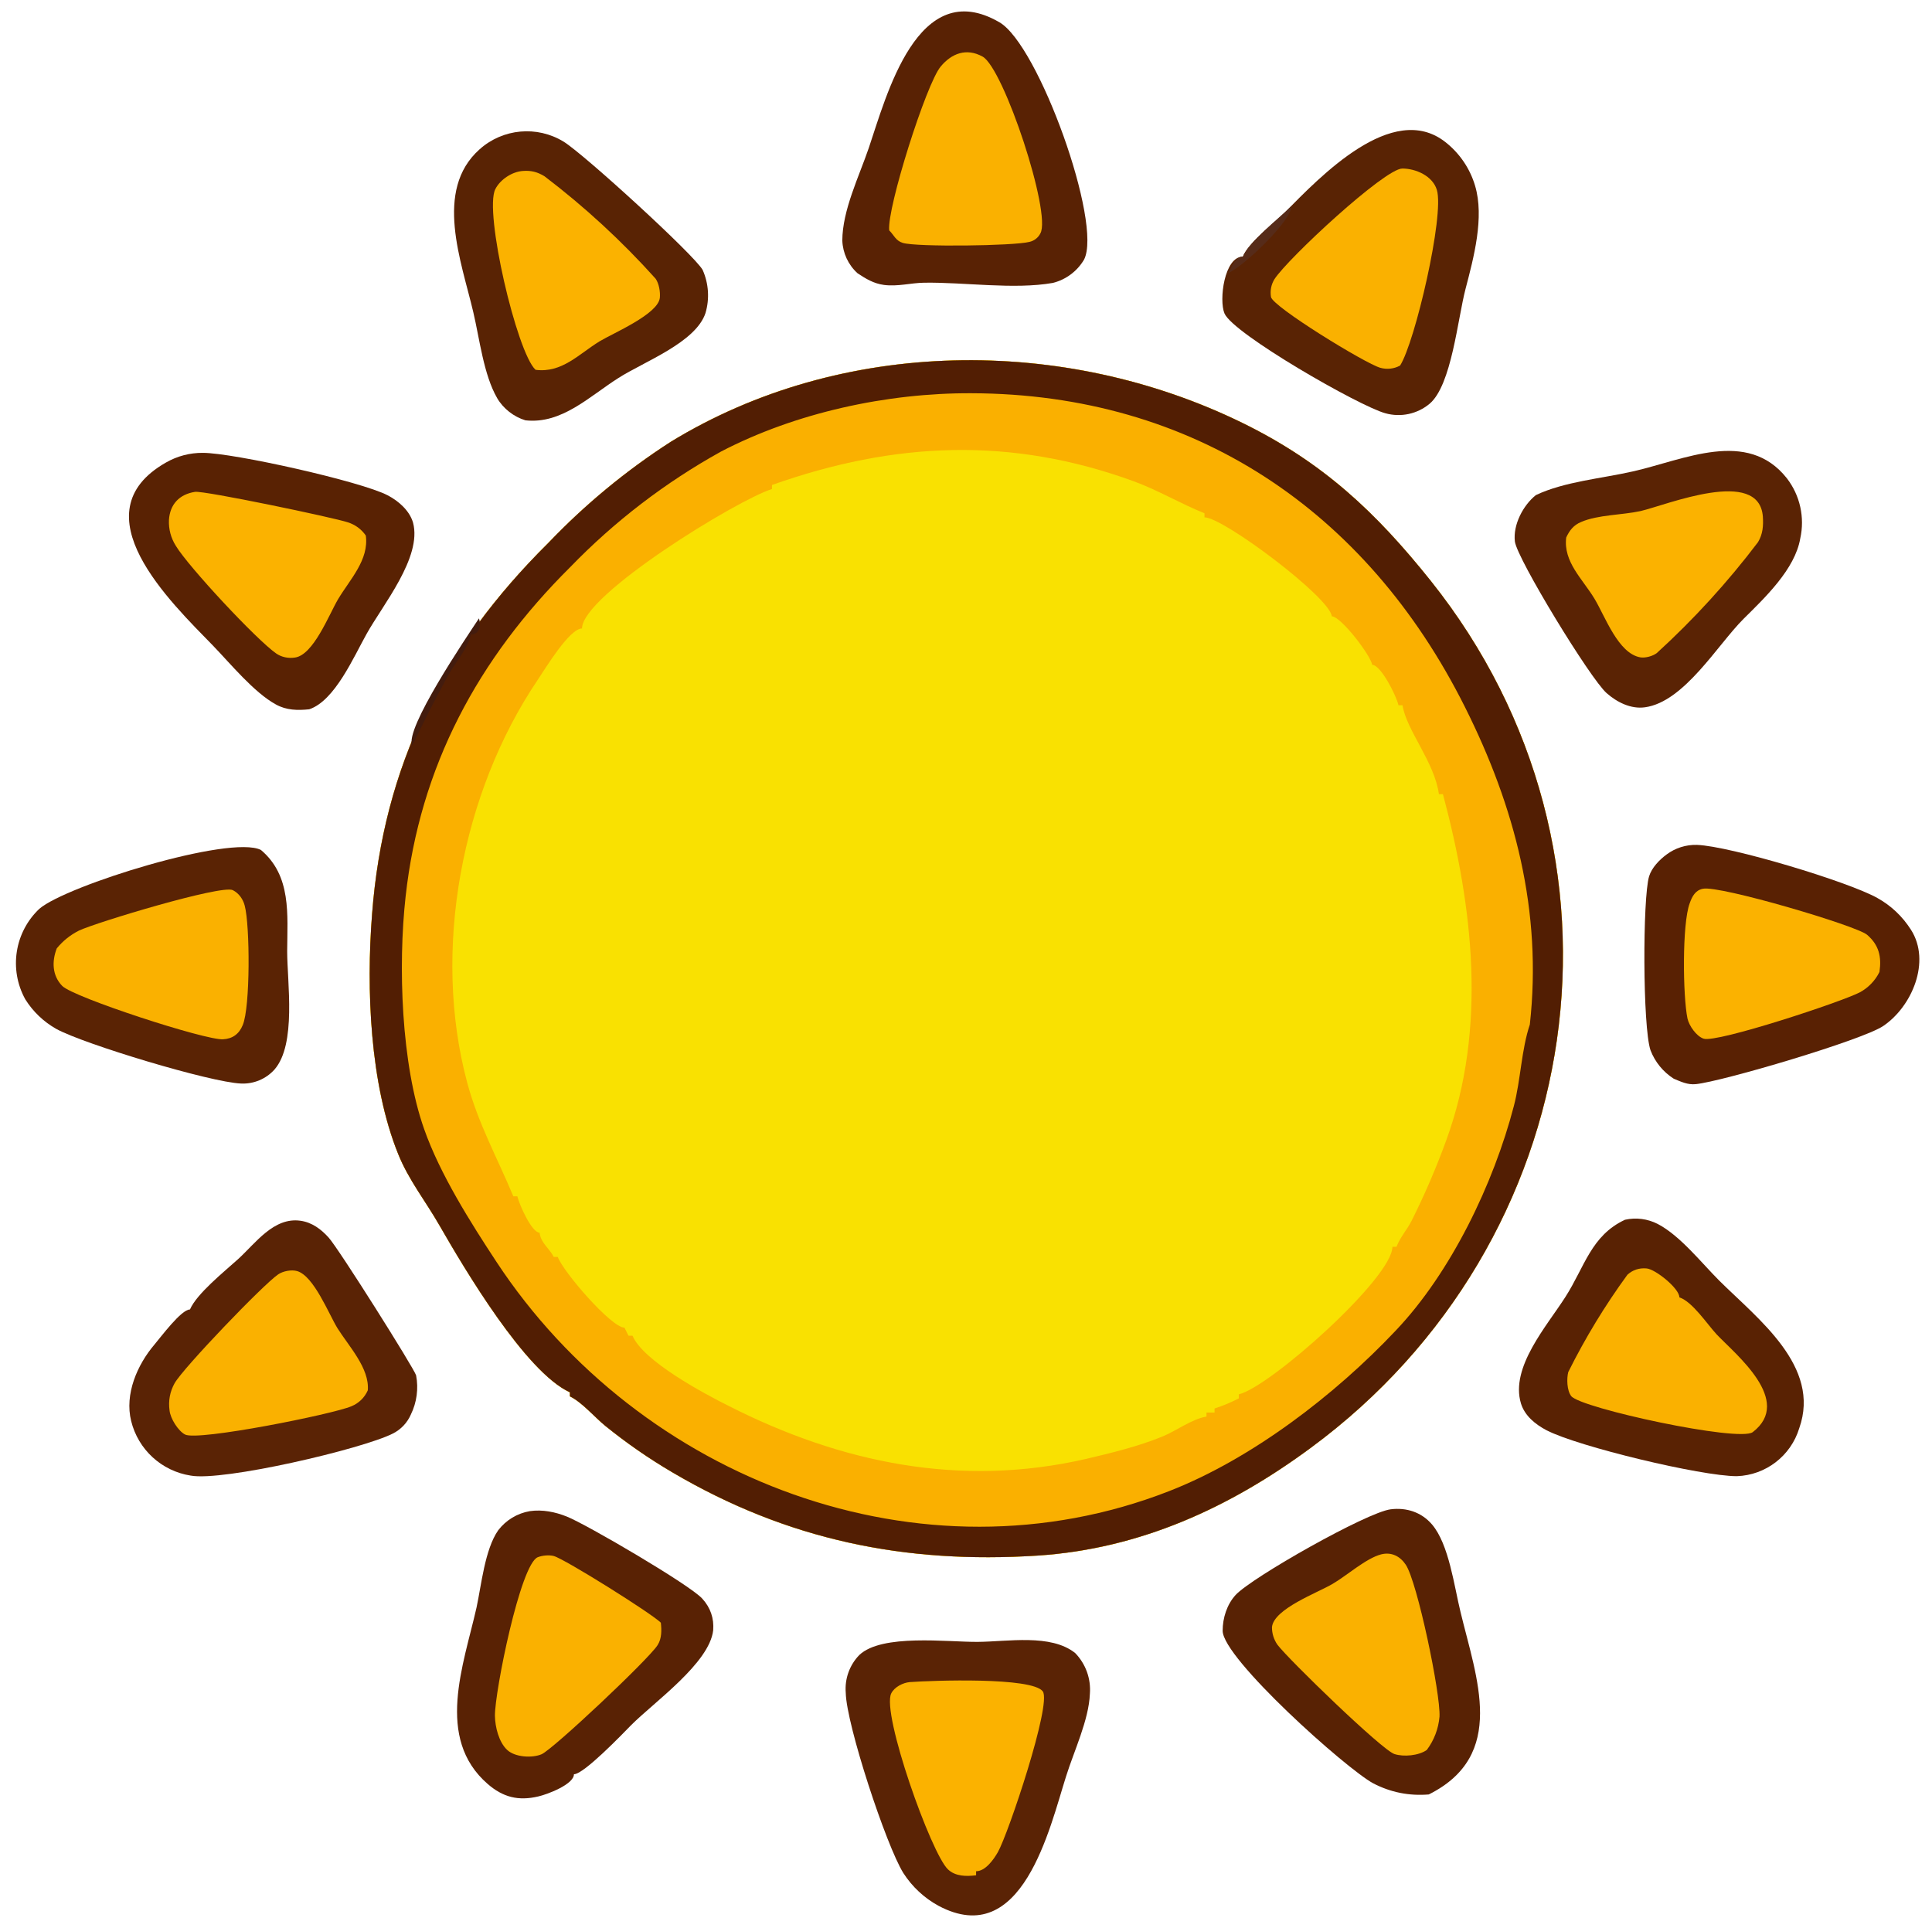
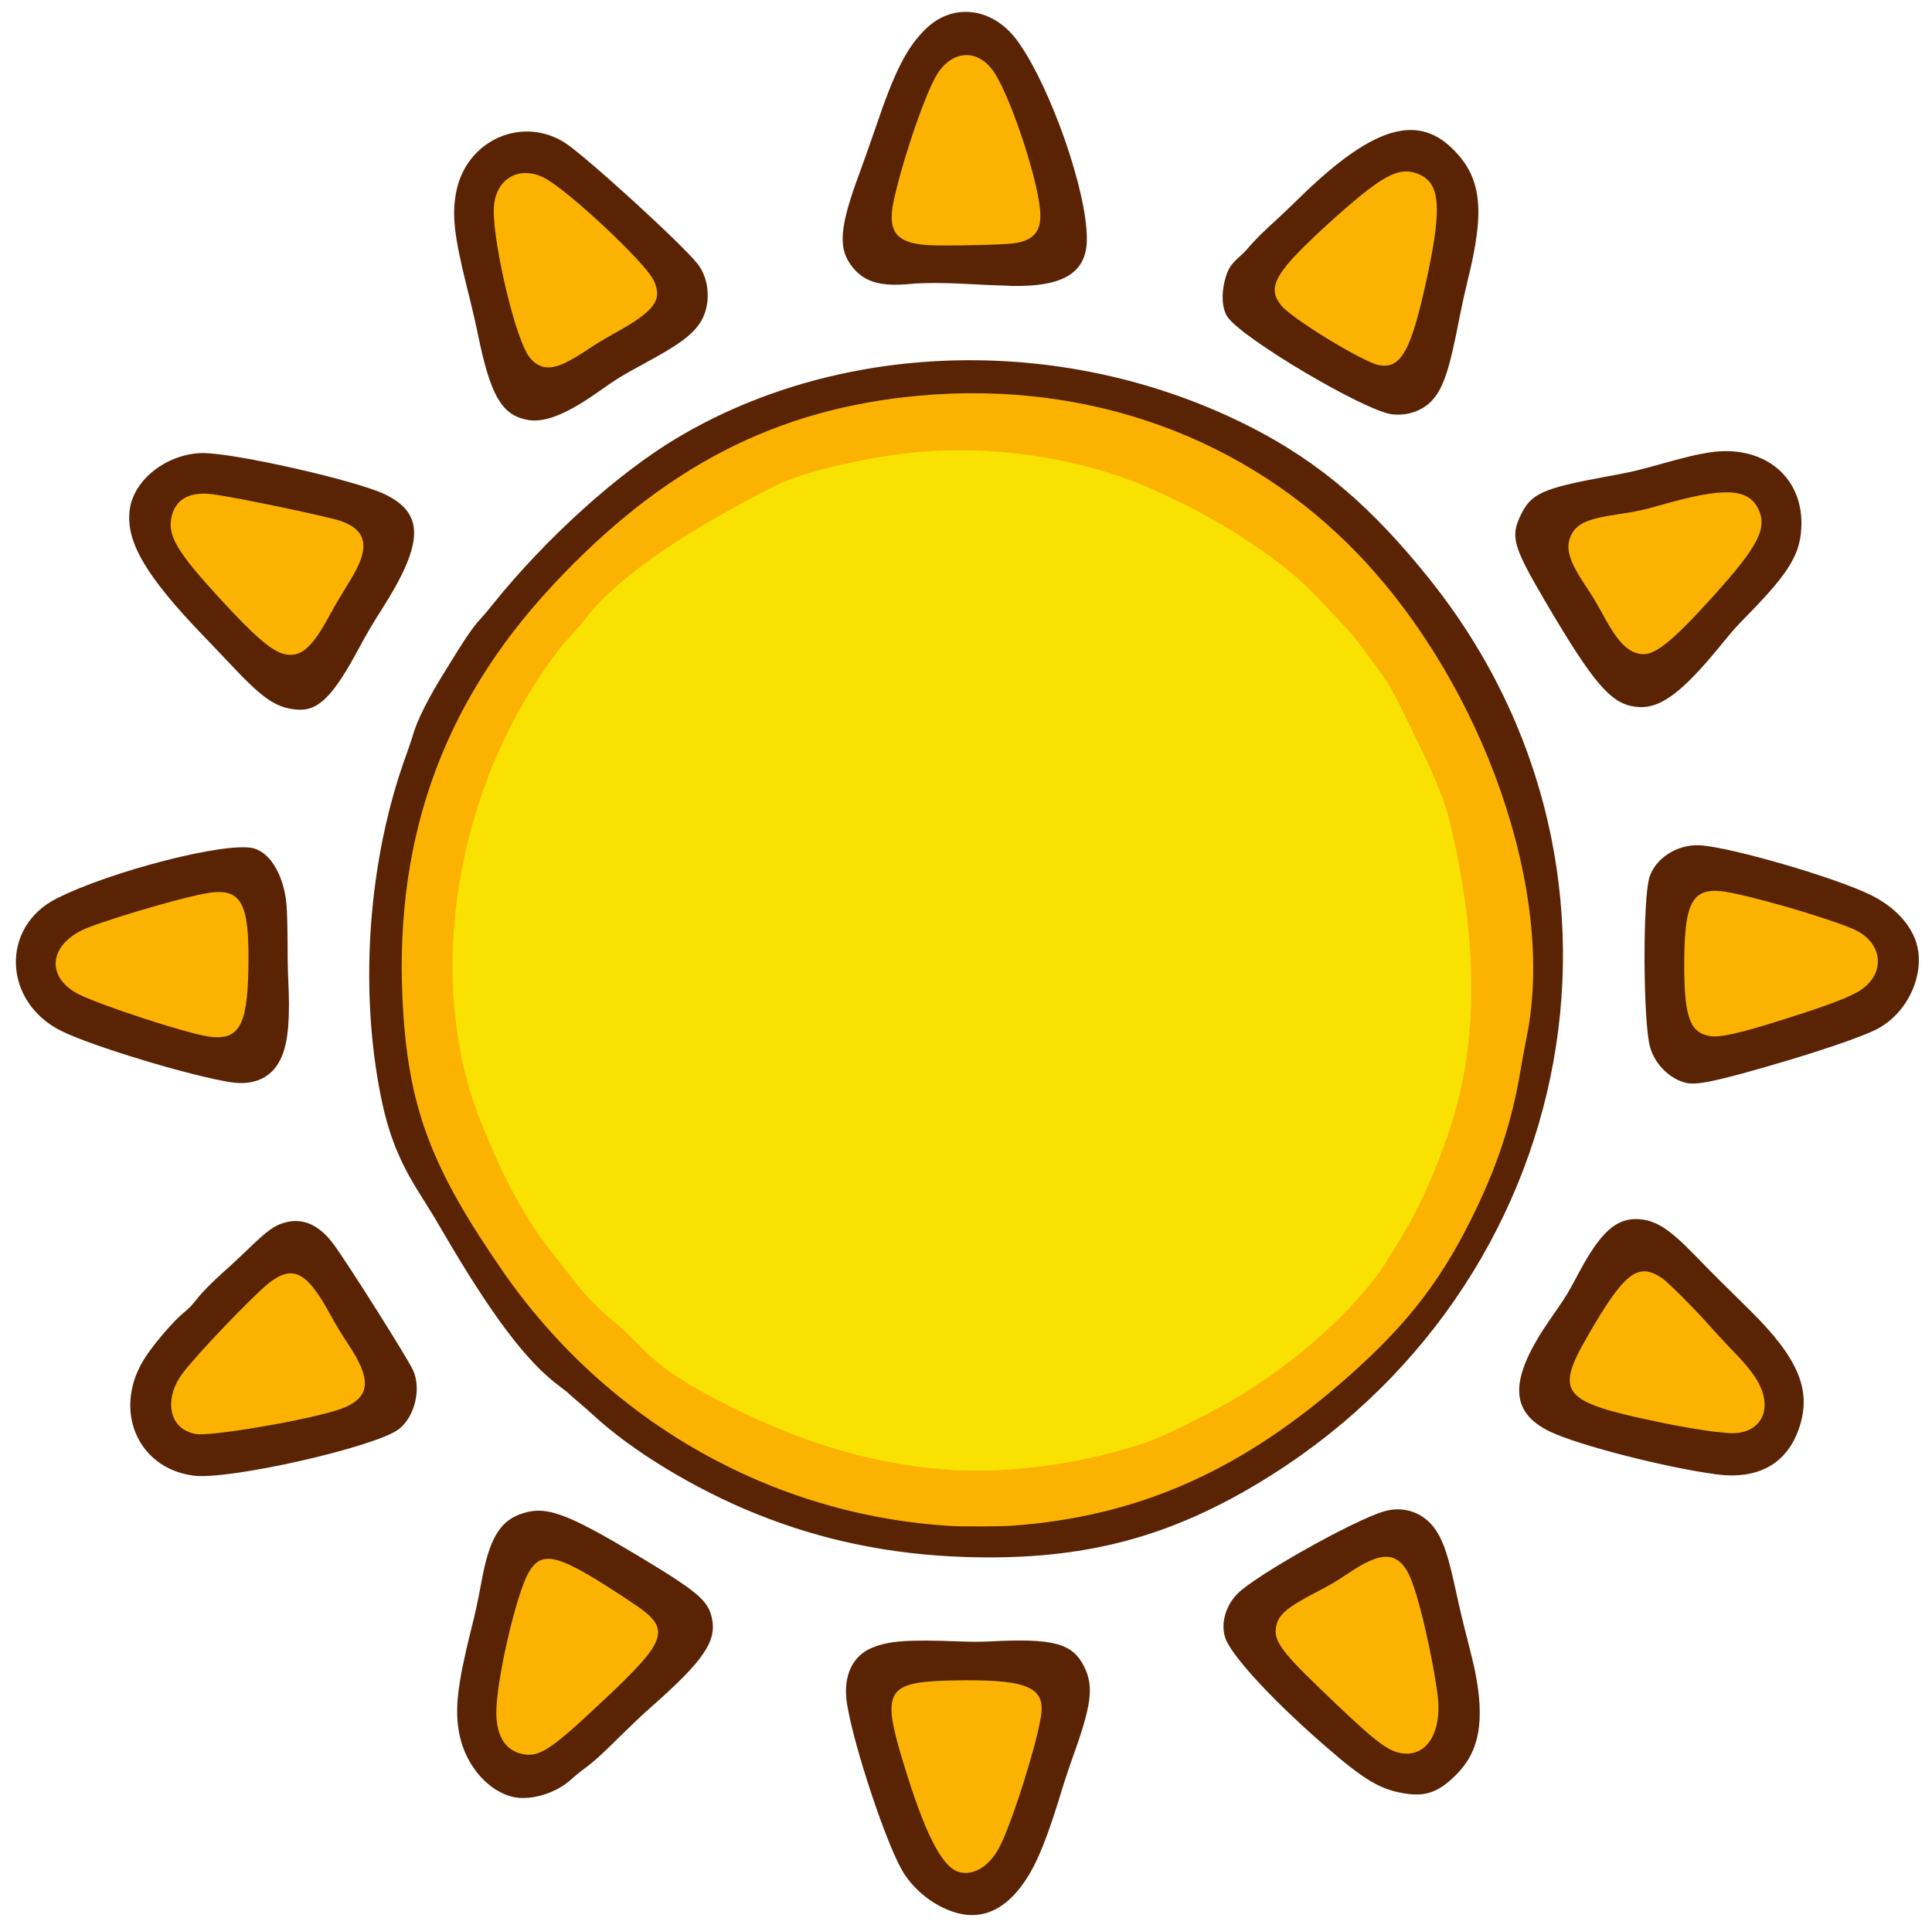
<svg xmlns="http://www.w3.org/2000/svg" viewBox="0 0 956 954" width="956" height="954">
-   <path fill="#f9e101" d="M282 689c-22-10-52.3-61.3-64.6-82.7-6.8-11.9-15.3-22.5-20.4-35.3-14-34.7-15.8-81.6-12.9-118.5 5.6-73.8 35-132.1 87.2-183.8a333 333 0 0 1 60.5-50c84.6-51.8 194.6-52.6 282.8-9.5 39.9 19.5 66.2 44.2 93.5 78.4 107.7 135.1 78.2 327.4-59.4 428.8-40.3 29.8-84.8 50.1-135.3 53.4-65.6 4.2-123.8-7.7-180.7-41.2a269 269 0 0 1-33.2-23c-5.4-4.4-11.4-11.6-17.5-14.6z" />
-   <path fill="#fab000" d="M282 689c-22-10-52.3-61.3-64.6-82.7-6.8-11.9-15.3-22.5-20.4-35.3-14-34.7-15.8-81.6-12.9-118.5 5.6-73.8 35-132.1 87.2-183.8a333 333 0 0 1 60.5-50c84.6-51.8 194.6-52.6 282.8-9.5 39.9 19.5 66.2 44.2 93.5 78.4 107.7 135.1 78.2 327.4-59.4 428.8-40.3 29.8-84.8 50.1-135.3 53.4-65.6 4.2-123.8-7.7-180.7-41.2a269 269 0 0 1-33.2-23c-5.4-4.4-11.4-11.6-17.5-14.6zm314-433v-2c-11.9-4.8-22.7-11.3-34.9-15.8C500.3 216 442.7 218.5 382 240v2c-17.1 5.3-94 52.4-94 69-6.2 0-18 19.6-21.9 25.4-37.7 55.8-52.5 134-34.9 199.4C236.6 556 246.1 573 254 592h2c.9 4 7.1 18 11 18 .6 5.2 4.8 7.6 7 12h2c2.6 7.3 26.5 35 33 35l2 4h2c5.2 12.5 35.3 28.6 47.5 34.7 55.7 28.3 114.8 40.5 176.7 26.3 12.4-2.9 25.9-6.2 37.7-11 7-2.8 14.8-8.8 22.1-10v-2h4v-2q6.2-2 12-5v-2c15.5-3.7 76-57.6 76-73h2c2.1-5.2 5.1-8.2 7.5-12.9a374 374 0 0 0 17.1-39.7C735.9 509 728.9 448.7 714 393h-2c-2.1-15.8-16.1-31.7-18-44h-2c-.9-4.4-8.7-20-13-20-.8-4.8-15.5-24-20-24-.8-9.3-53.7-49-63-49" />
-   <path fill="#521e03" d="M282 689c-22-10-52.3-61.3-64.6-82.7-6.8-11.9-15.3-22.5-20.4-35.3-14-34.7-15.8-81.6-12.9-118.5 5.6-73.8 35-132.1 87.2-183.8a333 333 0 0 1 60.5-50c84.6-51.8 194.6-52.6 282.8-9.5 39.9 19.5 66.2 44.2 93.5 78.4 107.7 135.1 78.2 327.4-59.4 428.8-40.3 29.8-84.8 50.1-135.3 53.4-65.6 4.2-123.8-7.7-180.7-41.2a269 269 0 0 1-33.2-23c-5.4-4.4-11.4-11.6-17.5-14.6zm475-182c6.2-55.9-7.3-107.7-32.2-157.3-48.7-97.2-134.4-154.8-244.1-155.1-41.7-.2-87 9.6-124 28.9a319 319 0 0 0-74.6 57.2c-45.6 45.3-74.3 98.6-81.4 163-3.8 34.1-2.2 83 9.2 115.1 7.8 22.2 22.9 46.1 35.8 65.7 70.8 107.6 210.1 161.3 332.8 113.4 40.8-15.9 82.1-47.6 112.1-79.4 27.4-28.8 48.5-72.8 58.5-111.2 3.4-13 3.7-27.8 7.9-40.3" />
-   <path fill="#5a2305" d="M532 818a26 26 0 0 1 7.3 20.2c-.5 12.9-7.9 28.4-11.8 40.9-8.1 25.5-21.6 86.1-63.1 64a48 48 0 0 1-17.4-16.2c-8.5-13.6-28.2-73.5-28.5-89.2a24 24 0 0 1 6.7-18.7c11.2-10.6 43.5-6.4 58.5-6.5s36.2-4.1 48.3 5.5" />
-   <path fill="#592204" d="M424.3 135.2a23 23 0 0 1-7.5-16.1c0-15 8.3-31.8 13.1-45.9 8.7-25.6 24.1-85.7 64.6-62.2 19.4 11.1 51.2 99.6 41.9 117.5A25 25 0 0 1 521 140c-19.3 3.4-43.7-.4-63.7-.1-6.7.1-13.1 2-19.9 1.1-5.1-.7-8.9-3-13.1-5.8" />
-   <path fill="#592103" d="M828.2 533.8a29 29 0 0 1-11.5-14.1c-3.9-11.6-3.9-75.3-.7-86 1.3-4.3 5.1-8.2 8.6-10.8a24 24 0 0 1 15.1-4.8c16.4.6 74.7 18.1 89.3 26.3q10.2 5.7 16.6 15.7c10 15.7.5 38-13.7 47.6-10.3 7-79.7 27.5-92.8 28.8-4 .4-7.3-1.2-10.9-2.7" />
-   <path fill="#592304" d="M260 208c-5.7-1.7-11-5.8-14-11-6.7-11.6-8.7-29.4-11.8-42.5-5.8-24.9-19.7-60.3 3.1-80.6a35 35 0 0 1 41.6-3.8c10.2 6.3 64.8 56.2 68.8 63.5a31 31 0 0 1 1.4 21.3c-4.8 14.6-30.5 24.1-43 32.1-14.4 9.1-28.1 23-46.1 21" />
-   <path fill="#5a2304" d="M129.1 420.6c15.2 12.8 13.1 32 13 50.1 0 15.4 4.7 46-6.3 58.6a21 21 0 0 1-16.5 6.9c-15.2-.6-77.7-19.5-91.4-27a43 43 0 0 1-15.4-14.7 37 37 0 0 1 7-44.8c13.4-11.5 94.4-36.7 109.6-29.1" />
-   <path fill="#582204" d="M707 888q-14.6 1.2-27.5-5.5C666 875.2 605 820.6 605 807c0-6.3 2.1-13 6.4-17.7 8-8.7 64.9-40.9 76.7-42.4 7.8-1 15.3 1.4 20.5 7.5 8.4 9.8 11 30.8 14.1 43.3 7.9 32.9 23.1 70.9-15.7 90.3" />
-   <path fill="#5a2305" d="M94 648c3.4-7.9 17.2-18.9 23.8-24.9 8.6-7.8 17.6-20.9 30.9-19 5.7.8 10.2 4.2 13.9 8.3 5 5.5 42.2 64.6 43.3 68.2a31 31 0 0 1-2.6 19.4 19 19 0 0 1-8.9 9.4c-15.2 7.7-84.2 23.8-100.1 20.8a36 36 0 0 1-29.4-27c-3.3-13.3 3-27.8 11.5-37.8C79.7 661.5 89.7 648 94 648" />
-   <path fill="#592203" d="M804.1 603.6a24 24 0 0 1 16.2 2.1c11.1 5.8 21.5 19.1 30.4 28 19.1 19 50.5 42.4 39.6 73.1a33.5 33.5 0 0 1-30.9 23.7c-17.6 0-78.4-14.6-94.1-22.7-5.5-2.9-10.8-7.1-12.7-13.3-5.4-17.9 12.9-38.4 22-52.7 9.5-14.8 12.7-30.4 29.5-38.2" />
-   <path fill="#592204" d="M284 878c0 5-13.2 10-17.7 11-9.8 2.3-17.4.4-25-6.2-26.1-22.7-11.9-58.9-5.5-87.3 2.4-11.1 4.1-28.7 10.7-38.2a25 25 0 0 1 15.7-9.5c6.2-.9 12.6.4 18.3 2.7 9.8 3.9 60.9 33.8 67 40.6q6.1 6.7 5.4 15.7c-1.9 16.2-29.1 35.4-40.5 46.8-4.4 4.5-23.5 24.4-28.4 24.4" />
-   <path fill="#592304" d="M615 127c2.7-6.8 15.3-16.3 20.8-21.9C653 87.7 689 49.7 715.2 70.3a43 43 0 0 1 14.7 21.6c4.7 15.7-.7 35.7-4.7 51-3.9 14.8-6.9 47.7-17.8 56.9a24 24 0 0 1-21.9 4.7c-12.9-3.5-75.3-39.3-79.6-49.4-2.8-6.6-.1-28.1 9.1-28.1" />
-   <path fill="#5a2304" d="M760 245c14.1-6.7 32.6-8.2 47.9-11.7 25.4-5.7 56.7-21.4 76.3 3.4a36 36 0 0 1 6.6 29.8c-2.6 15.2-17.5 29.3-28.1 39.8-12.9 12.9-29.3 41-48.7 43.7-7 1-13.9-2.5-19-7-8.1-7.1-44.2-66.3-45.4-75-1-8.3 4.1-18 10.4-23" />
-   <path fill="#592203" d="M153 351c-5.7.6-11.3.5-16.5-2.4-10.8-5.9-22.4-20.1-31.1-29.1-20.9-21.5-67.2-65.6-23.3-90.6a36 36 0 0 1 18.3-4.8c15.1 0 78.2 14.1 91.4 21 5.4 2.8 10.9 7.6 12.6 13.6 4.5 17.1-15 40.6-23 55-6.3 11.2-15.7 33.1-28.4 37.3" />
-   <path fill="#fbb200" d="M483 926v2c-4.8.6-10.2.6-13.9-2.9-8.3-7.7-33-77.2-28.1-87.1 1.6-3.2 5.8-5.3 9.2-5.6 10.9-.8 60.5-2.6 65.8 4.6 4.5 6.2-17.1 70.5-22.2 79.5-2.1 3.7-6.2 9.5-10.8 9.5" />
-   <path fill="#fab100" d="M440 114c-1.2-10.9 18.4-72.8 25.5-81.1 5.4-6.5 12.7-9.3 20.7-4.9 10.5 5.8 34.2 77.6 28.6 87.5a8 8 0 0 1-5.4 4.2c-7.8 2-55.8 2.6-62.7.5-3.5-1.1-4.3-3.8-6.7-6.2" />
-   <path fill="#fbb200" d="M265 183c-9.3-8.6-25.6-78.4-19.9-89.4 2.4-4.8 8.4-8.7 13.7-9 4.1-.3 7.1.5 10.6 2.6a396 396 0 0 1 55 50.7c1.7 2.4 2.4 6.6 2.1 9.5-.9 8.1-23 17.4-29.8 21.5-10.3 6.3-18.6 15.8-31.7 14.1m665 298a23 23 0 0 1-9.6 10c-8.5 4.6-70.9 25.2-77.4 23-3.6-1.2-7.2-6.4-8-10-2.3-11.1-2.7-46.8 1.1-57 1.2-3.4 2.8-6.5 6.6-7.2 8.3-1.7 75.8 18.2 81.2 22.8 5.9 5.1 7.2 10.9 6.1 18.4" />
-   <path fill="#fab100" d="M692.8 180.9a13 13 0 0 1-9.8 1.1c-7.3-2-53.6-30.4-54.1-35.1q-.7-4.7 1.7-8.7c6.6-10.3 54.6-54.8 63.3-54.8 6.6 0 15 3.6 17.1 10.6 3.8 12.6-10.8 75.3-18.2 86.9M28.1 469.3q4.6-5.6 11-8.8c8.7-4.1 70.6-22.8 76.1-20 3 1.5 5.1 4.5 5.9 7.7 2.6 9.7 2.8 50.2-1 59.1q-2.7 6.6-9.7 7c-8.6.6-74-20.7-79.6-26.4-5-5.1-5.2-12.2-2.7-18.6M831 642c6.5 2.2 13.6 13.1 18.5 18.4 9.4 9.9 38 32.8 17.8 48.3-6.7 5.1-85-11.8-89.8-17.8-2.2-2.8-2.3-8.7-1.5-11.9a333 333 0 0 1 29.3-48.2q4-3.6 9.5-3.1c4.4.4 16.2 9.9 16.2 14.3m-649 46a15 15 0 0 1-8.1 7.9c-9 3.9-75.8 17.3-82.3 14-3.5-1.8-7.3-8-7.7-11.9q-1-7.2 2.5-13.5c4.3-7.6 43.9-48.9 51.3-53.9 2.4-1.6 6.5-2.4 9.3-1.6 8.3 2.4 15.6 21.1 20 28.3 5.6 8.9 15.9 19.8 15 30.7m524 178c-4 2.8-11.4 3.5-16 2-6.1-1.9-52.4-46.8-57.9-54.1a15 15 0 0 1-2.7-8.7c.9-9.1 22.8-17.1 30-21.4 6.9-4 16.6-12.7 24-14.6 5.1-1.3 9.4.9 12.2 5.1 5.7 8.5 17.3 63.9 16.7 75.2A32 32 0 0 1 706 866m-379-63c.4 3.7.5 7.8-1.6 11.1-4.6 7.2-51.7 51.5-57.4 54-4.7 2-13.1 1.5-17-2.1-4.2-3.9-6-11.4-6.1-16.9-.1-12 12.6-75.1 21.2-78.5 2.3-.9 5.6-1.2 7.9-.6 5.5 1.5 48.4 28.4 53 33" />
-   <path fill="#fbb200" d="M181 265c1.7 12-7.9 21.8-13.7 31.5-4.5 7.6-12.2 27.7-21.4 28.9-3.2.5-6.6-.2-9.2-2-9.8-6.8-43.5-43-49.7-53.3a22 22 0 0 1-3.4-12.8c.5-7.8 5.2-12.7 12.9-13.9 4.4-.7 68.6 12.7 75.7 15.1q5.5 1.8 8.8 6.5m594 1c1.6-3.5 3.7-6.2 7.4-7.7 8.3-3.6 20.3-3.4 29.4-5.4 12.9-3 58.6-21.9 60.5 2.7.3 4.6 0 8.7-2.4 12.7a407 407 0 0 1-50.1 54.9c-2 1.5-5.6 2.5-8.1 2.1-11-1.9-17.4-20.2-22.7-29-5.9-9.8-15.5-18.2-14-30.3" />
-   <path fill="#431c0e" d="M237 306c1.2 3.5.3 8-4 8-1.8 7.5-7.6 13.6-11.3 20.3q-9.3 17.1-17.7 34.7c-4.1-8.1 27-53.9 33-63" />
-   <path fill="#562b19" d="M608 135c1.4-3.1 3.4-8 7-8 2.9-7.4 17.9-18.9 24-25 0 7.5-23.8 29.9-31 33" />
+   <path class="c-outline" fill="#592304" d="M477.8 947.5C466.1 946 453.3 937.2 446.7 926.1C438.5 912.4 422.4 863.9 419.1 843C417 829.6 421.7 819.3 431.8 815.3C440.1 811.9 449.9 811.3 475.5 812.3C481.6 812.5 484.4 812.5 489.3 812.3C521.2 810.6 530.7 813.1 536.5 824.8C541.4 834.8 540.2 843.8 530 871.9C529 874.6 527.1 880.4 525.8 884.6C518.7 908 514 920.1 508.4 929C499.8 942.7 489.4 948.9 477.8 947.5ZM254.7 889.4C242.1 887 230.6 874.1 227.4 858.6C224.9 846.7 226.2 834.4 232.7 808.1C235.3 797.9 236.1 794.2 238.4 781.9C242.1 762 247.1 753.3 256.9 749.5C269.6 744.7 279.2 748 316.4 770.3C345.3 787.7 350.5 792.1 352.3 800.9C354.7 812.3 348 822 322 844.9C319 847.5 312.9 853.3 308.4 857.7C297 869 293.6 872 288 876.1C286.6 877.1 284.2 879.1 282.8 880.4C275.5 887.2 263.4 891 254.7 889.4ZM696.4 887.7C683.3 885.9 675.3 881.2 654.3 862.8C630.2 841.7 611.4 821.5 606.9 812C603.6 805 605.9 795.1 612.4 788.6C621.6 779.4 670.1 752.2 684.9 747.9C694.8 745 704.7 748.6 710.4 757.1C714.6 763.4 716.7 770.1 721 790C721.8 793.9 723.2 799.7 724 803C728.1 819 728.8 822 729.9 827.1C734.8 851.7 732.1 866.7 720.5 878.3C712.3 886.5 705.9 889 696.4 887.7ZM477.7 770.5C440.8 769.3 406.7 762.3 374.1 749.1C343.8 736.9 312.7 718 293.5 700.2C291.5 698.4 288.5 695.7 286.9 694.4C285.2 693 283.1 691.1 282.1 690.2C281.2 689.3 278.8 687.4 276.9 686C260.7 674.1 243 650.6 218.7 608.8C215.7 603.6 214.2 601.1 208.8 592.5C196.3 573 190.9 558.4 186.7 532.9C178.2 481.2 183.4 422.2 200.8 374.2C202 371 203.4 366.7 204 364.8C206.4 356.3 211.5 346.1 221.3 330.4C229.8 316.5 234.1 310.2 237.2 306.9C238.6 305.4 241.6 301.9 243.8 299.1C270.2 266.3 305.6 234.3 334.9 216.8C417.6 167.4 529.1 165.3 619.4 211.6C652.9 228.8 679 251 707.7 287C824.7 433.7 780.6 645.7 613.8 739.1C571.4 762.8 530.9 772.2 477.7 770.5ZM95.5 730.2C67.3 726.3 55.5 696.6 72 671.5C76.9 664.1 85.9 653.7 91 649.5C93.8 647.2 94.5 646.5 97.3 643C100.2 639.3 104.7 634.7 111.2 628.9C114.3 626.2 119.4 621.4 122.5 618.4C132.4 608.8 136.1 606.1 141.8 604.8C150.2 602.7 158.1 606.4 164.9 615.5C171.8 624.8 201 671 204.3 677.9C208.6 687 205.4 700.9 197.4 707.2C186.1 716 112.7 732.7 95.5 730.2ZM849.5 729.6C824.8 726.4 781.2 715.2 767.3 708.6C747 699 746.6 683.1 765.8 654.7C767.8 651.8 770.5 647.8 772 645.7C775.4 640.7 777.1 637.7 781 630.3C791.9 609.8 799.7 602.7 810.7 603.3C819.3 603.8 826 608.1 838.8 621.3C846.4 629.2 854.4 637.1 865.7 648.2C890.1 672.3 896.7 688.1 890.1 707.1C884.1 724.4 869.8 732.3 849.5 729.6ZM834.4 535.9C826.3 534 818.9 526.7 816.5 518.2C813 505.6 812.8 444.9 816.2 434.1C819.2 424.6 830.1 417.7 841.1 418.3C856.5 419.2 908.8 434.4 926.1 443.1C935.5 447.8 942.7 454.5 946.6 462.4C954.5 478.1 945.5 501 928.1 509.6C920.2 513.5 899 520.7 875 527.6C848.7 535.2 839.7 537 834.4 535.9ZM113.9 535.5C94.1 532.4 45.2 517.6 30.4 510.2C1.5 495.9 0.1 458.8 27.9 444.7C54.9 431 112.4 416.3 125.5 419.8C133.2 421.9 139.4 431.5 141.4 444.4C142 448.7 142.2 454 142.3 465.8C142.3 472.2 142.4 480.2 142.6 484.1C143.6 503.3 142.7 514.7 139.6 522.4C135.4 532.9 126.3 537.5 113.9 535.5ZM146.2 351.1C136 350 129.6 345.4 112.7 327.3C110 324.5 104.6 318.7 100.6 314.6C72.1 285 62.1 267.9 64.2 252.2C66.2 237.1 83 224.3 100.5 224.2C116.3 224.2 175.9 237.7 190.2 244.5C210.2 254 209.9 268.7 188.7 301.9C183.8 309.6 181.7 313.2 177.6 320.8C164.5 345.2 157.2 352.3 146.2 351.1ZM808.9 349.7C796.9 348 788.4 338 764.8 297.9C748.7 270.5 747.3 265.6 752.5 254.9C757.6 244.2 763.4 241.7 794 236C805.1 234 810.1 232.9 817.2 230.9C835.2 225.9 839 225 845.8 223.9C871.8 219.9 891.4 234.9 891.4 258.9C891.3 273.5 886 282.6 865.6 303.5C858.4 310.9 858.1 311.2 851 319.9C831.4 343.8 820.7 351.4 808.9 349.7ZM260.1 207.6C248 204.9 242.5 195.1 236.4 165C235.3 159.7 233 149.8 231.1 142.4C224.7 116.7 223.5 106.2 225.8 94.7C230.9 69.2 258.7 57 279.9 70.9C290.7 78.1 337.4 120.7 345.2 130.6C351.3 138.3 351.9 151.3 346.5 159.6C342.3 166 335.8 170.7 318.6 180C307.4 186.1 305.7 187.1 294.9 194.7C279.4 205.5 268.6 209.6 260.1 207.6ZM688.7 205C674.9 203.2 614.2 167.2 607.3 156.7C604.5 152.3 604.2 144.4 606.7 136.6C608 132.5 609.4 130.5 613.9 126.5C614.9 125.7 616.9 123.6 618.2 122C621.1 118.7 626.2 113.6 631.8 108.6C633.9 106.7 638.8 102 642.8 98.1C678.1 63.5 700.4 56.1 718.2 73.1C733.1 87.3 735.1 103.4 726.2 138.9C725 143.8 723.2 152 722.2 157.1C717.1 183.7 714 192.8 708 198.8C703.2 203.6 695.9 205.9 688.7 205ZM493 141.2C489.8 141.1 484 140.8 480.1 140.6C467.9 139.9 456.5 139.9 450.5 140.5C436.1 141.9 428 139.7 422.1 132.5C414.4 123.2 415.2 112.7 425.7 84.6C427.5 79.7 430.9 70 433.3 63.1C442.6 35.4 448.8 23.2 458.3 14.1C472 1 491.8 3.8 503.8 20.7C519.9 43.3 537.8 94.4 537.8 118C537.9 134.8 526.5 142 500.6 141.5C499.7 141.4 496.2 141.3 493 141.2Z" />
+   <path class="c-rays" fill="#fbb200" d="M474.2 926.3C465.9 923.6 457.4 906.8 446.9 872C436.1 836.6 438.6 832.3 470.6 831.6C506 830.8 516.2 834.3 515.4 846.7C514.8 857.3 501.6 900.1 494.9 913.4C489.9 923.5 481.6 928.6 474.2 926.3ZM258.1 867.9C250.2 866.1 245.8 859.3 245.6 848.3C245.2 832.8 255.6 787.8 261.9 777.6C268.7 766.7 276.7 769.1 312.5 792.9C332.6 806.2 331.2 810.9 297.6 842.4C272.2 866.3 266.6 869.9 258.1 867.9ZM692.4 867.4C685.6 865.9 678.7 860.3 651.5 834C633.6 816.7 630.1 811.5 631.5 804.7C632.7 799 636.8 795.5 650.9 788.1C659 783.9 661 782.7 668 778C682.9 768.1 690.4 767.9 696.1 777.1C700.5 784.1 707.5 812.3 711.2 837.4C714.1 857.3 705.9 870.3 692.4 867.4ZM471.6 755.2C382.7 750.3 300.6 703.9 248.8 629.1C214.3 579.3 202.9 550 199.6 502.2C193.9 418.2 217.8 349.3 273.6 289.5C328.1 231.1 384 202.2 454.9 195.8C538.5 188.2 616.8 216.5 672.3 274.5C734.1 339.2 769.9 441.6 755.5 512.8C754.7 516.8 753.3 524.2 752.5 529.1C748.1 555.5 740.8 577.7 727.5 604.3C711.3 636.6 693.6 658.6 661.9 685.8C611.2 729.2 561.7 750.5 501.1 755C496.4 755.4 476.6 755.5 471.6 755.2ZM96.6 709.6C94.4 709.1 93.7 708.8 92.2 708.1C83 703.5 82.1 690.8 90.2 679.8C97 670.6 125.2 641.1 133.1 634.9C144.7 625.8 151.7 629.2 162.8 649.4C166.6 656.3 168.4 659.2 172.2 665C185.3 684.6 183.2 693.3 164.3 698.6C144.5 704.2 102.4 711 96.6 709.6ZM854.4 709.1C849 708.6 847.1 708.4 842.1 707.6C836.1 706.7 827.5 705.2 820.2 703.6C772.8 693.7 769.3 689.5 785.4 661.5C803.7 629.7 810.5 624.4 822.4 632.5C825.4 634.5 838.8 647.9 845.8 655.9C848.2 658.6 852.4 663.2 855.1 666C863.2 674.3 866.6 678.4 869.4 683C878.2 697.9 870.9 710.7 854.4 709.1ZM102.9 512.9C91.4 511.1 50.4 497.7 39.1 492.1C23.2 484.1 23.8 468.7 40.4 460.4C48.3 456.5 84.4 445.6 100.2 442.4C119.4 438.5 123.6 445.4 122.9 479.8C122.4 508 118 515.2 102.9 512.9ZM846 512.7C836.2 511 833.4 503.2 833.4 477.5C833.4 444.4 837.7 437.9 857.1 441.9C875.9 445.7 912.4 456.9 919.6 461C931.8 468 932.5 481.8 921.1 489.7C916.3 493.1 904.5 497.6 882.5 504.5C861.1 511.3 850.9 513.6 846 512.7ZM141.2 323.8C134.9 322.6 126.3 315.3 108.6 296C87.7 273.2 83 265.3 84.8 256.1C86.7 247.1 93.7 243.1 105.2 244.6C117.1 246.1 162.2 255.6 168.9 257.9C181.8 262.5 183.2 271.3 173.4 287C167.9 296 166.3 298.7 163.2 304.3C154.5 320.5 149 325.3 141.2 323.8ZM811.5 323.6C805.1 322.4 800.5 317.6 793.5 304.8C789.9 298.2 788.2 295.3 783.9 288.9C776.1 277 774.5 270.8 777.5 264.7C780.3 259.1 785.6 256.7 800 254.6C808.9 253.3 813.7 252.3 823 249.6C852.6 241.2 864.6 241.6 869.7 251.2C874.9 261.1 870.4 269.9 847.8 295C826.7 318.3 818.3 324.9 811.5 323.6ZM268.7 181.5C265.7 180.7 262.9 178.5 261 175.3C253.6 162.9 242.8 114.5 244.5 101.1C246.1 87.8 257.5 81.9 269.5 88.1C281.4 94.4 319.3 129.9 323.5 138.8C328 148.4 324 153.9 304.5 164.7C297.5 168.7 295.5 169.8 289.1 174.1C279.2 180.6 273.4 182.7 268.7 181.5ZM682 180.6C674 178.9 639.5 157.8 634.1 151.3C626.4 142 630.9 134.5 659.6 108.6C683.2 87.4 691.6 82.7 700.4 85.6C712.6 89.6 713.9 101 706.2 137C698.3 173.8 693.2 183 682 180.6ZM459.1 121.3C443.4 120.3 439 114.6 442.2 99.5C446.9 77.9 458.6 44.1 464.3 35.8C472.2 24.4 484.4 24.4 492 35.9C500.8 49.3 514.8 92.6 514.8 106.5C514.9 114.9 511 119.1 501.8 120.4C495.9 121.2 467.8 121.8 459.1 121.3Z" />
+   <path class="c-core" fill="#f9e101" d="M471.8 727.5C435 725.3 399.4 715.1 361.1 695.9C337.5 684 326.7 676.7 315 664.5C311.2 660.6 308.5 658 304.2 654.4C295.1 646.9 289.3 640.7 280.8 629.7C278.8 627 275.6 622.9 273.6 620.5C260.5 604.1 249.1 583.4 237.8 554.9C209.8 484.8 225.1 389.7 275.1 323.4C277.8 319.7 279.1 318.2 284.1 312.8C285.8 311 288.4 307.9 290 305.8C304.7 286.5 337.5 263.6 383.6 240.4C396.7 233.8 426.3 226.6 451.4 224C491.3 219.8 536.5 226.8 571.4 242.6C577 245.2 588.2 250.6 590.8 251.9C619.8 267.6 640.4 282.7 655.1 299C656.8 300.9 660.2 304.5 662.7 307.1C668.4 313 670.6 315.7 675.3 322.1C677.3 324.9 680.4 329 682.1 331.4C686.3 336.9 688.6 340.8 693.2 350.1C712.9 389.9 715.2 395.8 720 418C730.1 465.5 730.7 507.8 721.7 543.9C716 566.7 704.4 594.7 692.7 613.5C691 616.2 688.6 620.1 687.4 622.1C674.9 643.4 645.8 670.7 616.6 688.8C601.9 697.9 579.1 709.5 568.2 713.4C538.7 723.8 501.7 729.2 471.8 727.5Z" />
</svg>
